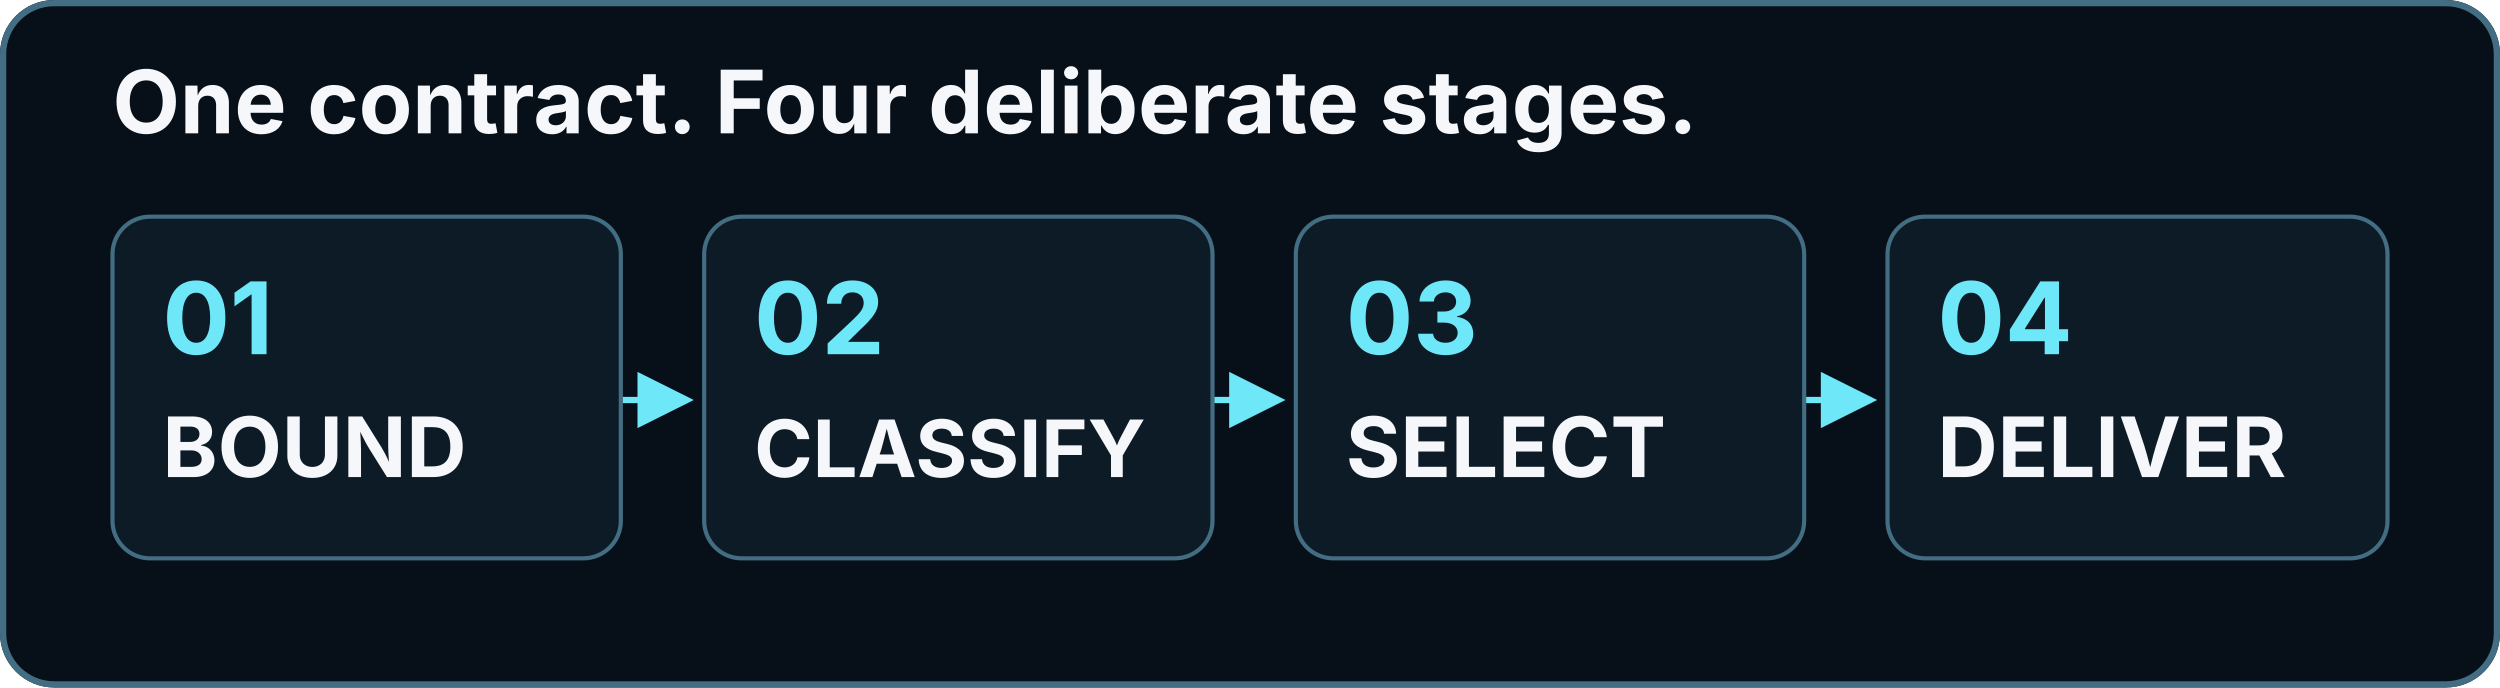
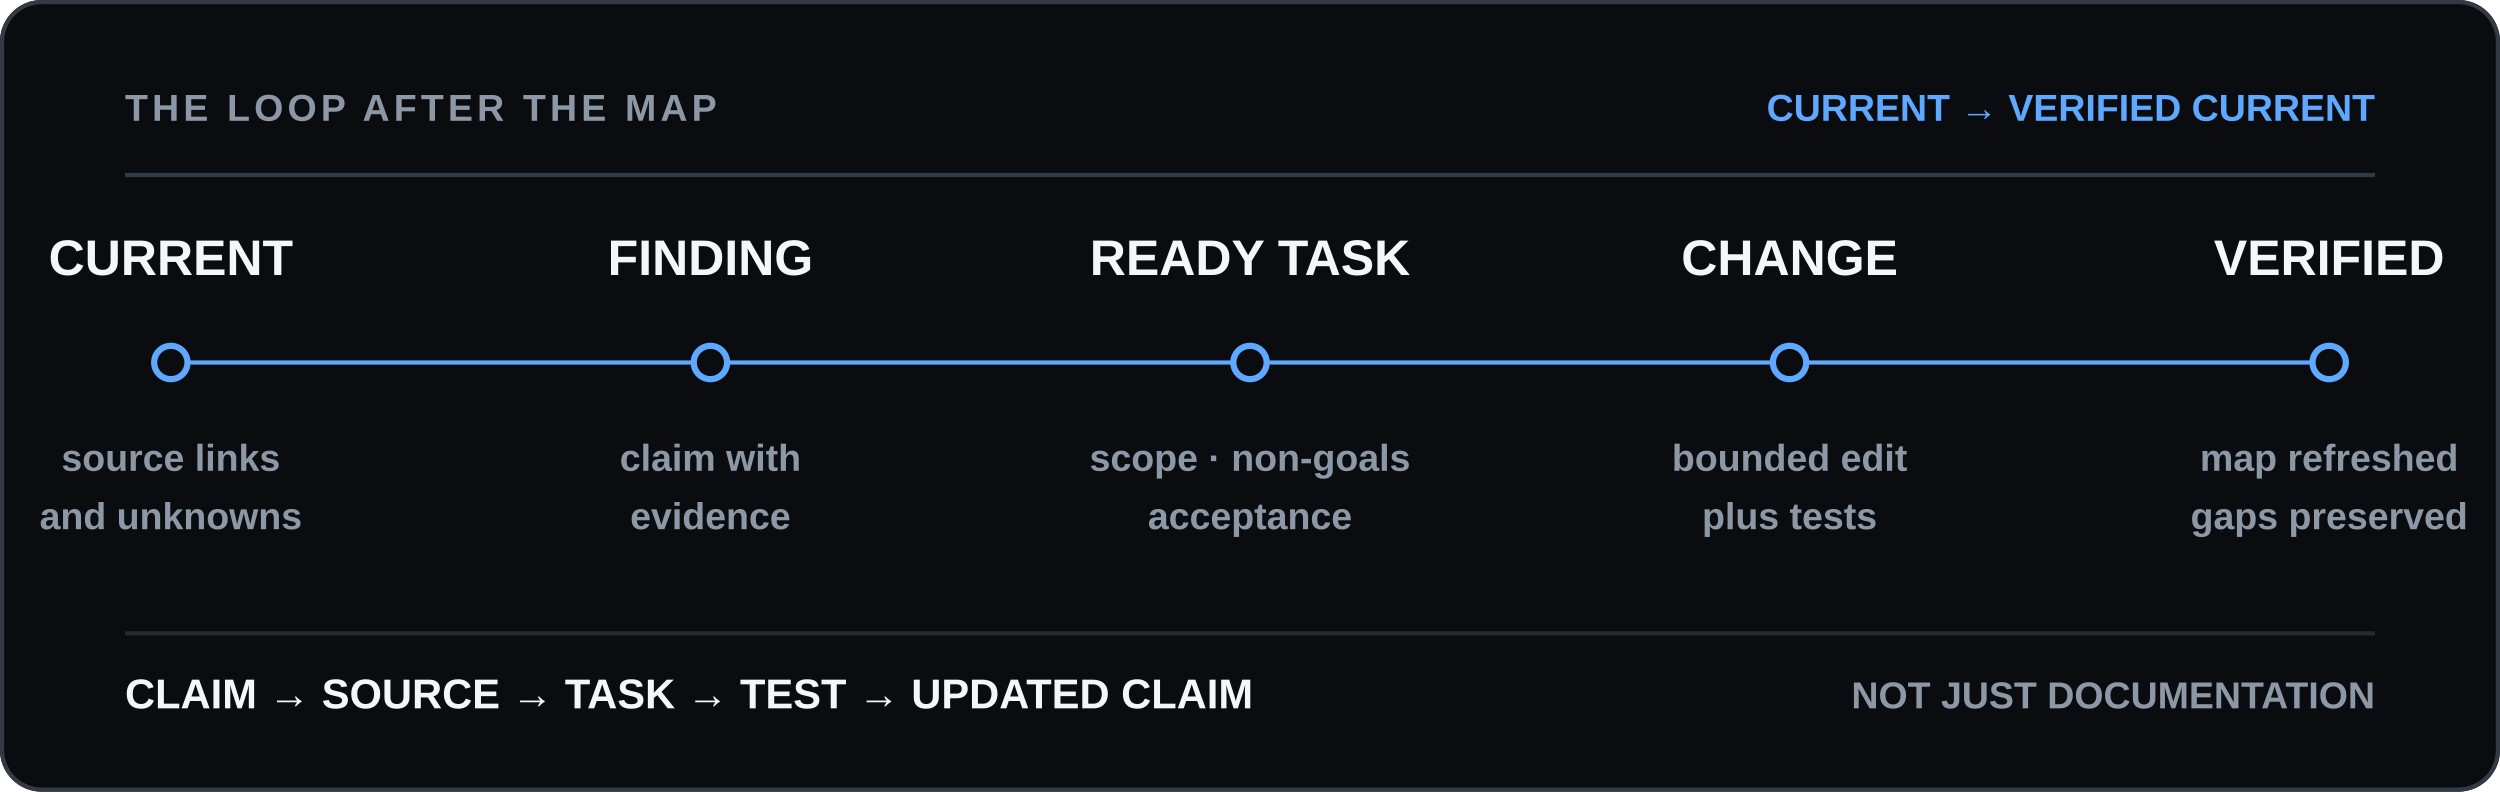
- <svg xmlns="http://www.w3.org/2000/svg" width="1200" height="330" viewBox="0 0 1200 330" role="img" aria-labelledby="title desc">
-   <defs>
-     <marker id="flow-arrow" markerWidth="9" markerHeight="9" refX="8" refY="4.5" orient="auto" markerUnits="strokeWidth">
-       <path d="M0 0L9 4.5L0 9Z" fill="#6EE7F9" />
-     </marker>
-   </defs>
-   <rect width="1200" height="330" rx="26" fill="#071018" />
-   <rect x="1.5" y="1.5" width="1197" height="327" rx="24.5" fill="none" stroke="#426D82" stroke-width="3" />
-   <text x="54" y="64" fill="#F5F7FA" font-size="42" font-weight="700" font-family="-apple-system, BlinkMacSystemFont, 'Segoe UI', sans-serif">
-     One contract. Four deliberate stages.
-   </text>
-   <g id="workflow-route" fill="none" stroke="#6EE7F9" stroke-width="3">
-     <path d="M298 192H330" marker-end="url(#flow-arrow)" />
-     <path d="M582 192H614" marker-end="url(#flow-arrow)" />
-     <path d="M866 192H898" marker-end="url(#flow-arrow)" />
-   </g>
-   <g font-family="-apple-system, BlinkMacSystemFont, 'Segoe UI', sans-serif">
-     <g id="stage-bound">
-       <rect x="54" y="104" width="244" height="164" rx="18" fill="#0D1B26" stroke="#426D82" stroke-width="2" />
-       <text x="78" y="170" fill="#6EE7F9" font-size="48" font-weight="700">01</text>
-       <text x="78" y="229" fill="#F5F7FA" font-size="40" font-weight="700">BOUND</text>
+ <svg xmlns="http://www.w3.org/2000/svg" width="1200" height="380" viewBox="0 0 1200 380" role="img" aria-labelledby="title desc">
+   <rect width="1200" height="380" rx="20" fill="#0A0C0F" />
+   <rect x="1" y="1" width="1198" height="378" rx="19" fill="none" stroke="#343A43" stroke-width="2" />
+   <g font-family="Arial, sans-serif">
+     <text x="60" y="58" fill="#8D98A6" font-size="18" font-weight="650" letter-spacing="2">THE LOOP AFTER THE MAP</text>
+     <text x="1140" y="58" fill="#5EA8FF" font-size="18" font-weight="700" text-anchor="end">CURRENT → VERIFIED CURRENT</text>
+     <path d="M60 84H1140" stroke="#343A43" stroke-width="2" />
+     <path d="M82 174H1118" stroke="#5EA8FF" stroke-width="2" />
+     <g fill="#0A0C0F" stroke="#5EA8FF" stroke-width="3">
+       <circle cx="82" cy="174" r="8" />
+       <circle cx="341" cy="174" r="8" />
+       <circle cx="600" cy="174" r="8" />
+       <circle cx="859" cy="174" r="8" />
+       <circle cx="1118" cy="174" r="8" />
    </g>
-     <g id="stage-classify">
-       <rect x="338" y="104" width="244" height="164" rx="18" fill="#0D1B26" stroke="#426D82" stroke-width="2" />
-       <text x="362" y="170" fill="#6EE7F9" font-size="48" font-weight="700">02</text>
-       <text x="362" y="229" fill="#F5F7FA" font-size="38" font-weight="700">CLASSIFY</text>
+     <g fill="#F4F6F8" font-size="24" font-weight="700">
+       <text x="82" y="132" text-anchor="middle">CURRENT</text>
+       <text x="341" y="132" text-anchor="middle">FINDING</text>
+       <text x="600" y="132" text-anchor="middle">READY TASK</text>
+       <text x="859" y="132" text-anchor="middle">CHANGE</text>
+       <text x="1118" y="132" text-anchor="middle">VERIFIED</text>
    </g>
-     <g id="stage-select">
-       <rect x="622" y="104" width="244" height="164" rx="18" fill="#0D1B26" stroke="#426D82" stroke-width="2" />
-       <text x="646" y="170" fill="#6EE7F9" font-size="48" font-weight="700">03</text>
-       <text x="646" y="229" fill="#F5F7FA" font-size="40" font-weight="700">SELECT</text>
+     <g fill="#8D98A6" font-size="18" font-weight="550">
+       <text x="82" y="226" text-anchor="middle">source links</text>
+       <text x="82" y="254" text-anchor="middle">and unknowns</text>
+       <text x="341" y="226" text-anchor="middle">claim with</text>
+       <text x="341" y="254" text-anchor="middle">evidence</text>
+       <text x="600" y="226" text-anchor="middle">scope · non-goals</text>
+       <text x="600" y="254" text-anchor="middle">acceptance</text>
+       <text x="859" y="226" text-anchor="middle">bounded edit</text>
+       <text x="859" y="254" text-anchor="middle">plus tests</text>
+       <text x="1118" y="226" text-anchor="middle">map refreshed</text>
+       <text x="1118" y="254" text-anchor="middle">gaps preserved</text>
    </g>
-     <g id="stage-deliver">
-       <rect x="906" y="104" width="240" height="164" rx="18" fill="#0D1B26" stroke="#426D82" stroke-width="2" />
-       <text x="930" y="170" fill="#6EE7F9" font-size="48" font-weight="700">04</text>
-       <text x="930" y="229" fill="#F5F7FA" font-size="40" font-weight="700">DELIVER</text>
-     </g>
+     <path d="M60 304H1140" stroke="#252A31" stroke-width="2" />
+     <text x="60" y="340" fill="#F4F6F8" font-size="20" font-weight="650">
+       CLAIM → SOURCE → TASK → TEST → UPDATED CLAIM
+     </text>
+     <text x="1140" y="340" fill="#8D98A6" font-size="18" font-weight="600" text-anchor="end">NOT JUST DOCUMENTATION</text>
  </g>
</svg>
